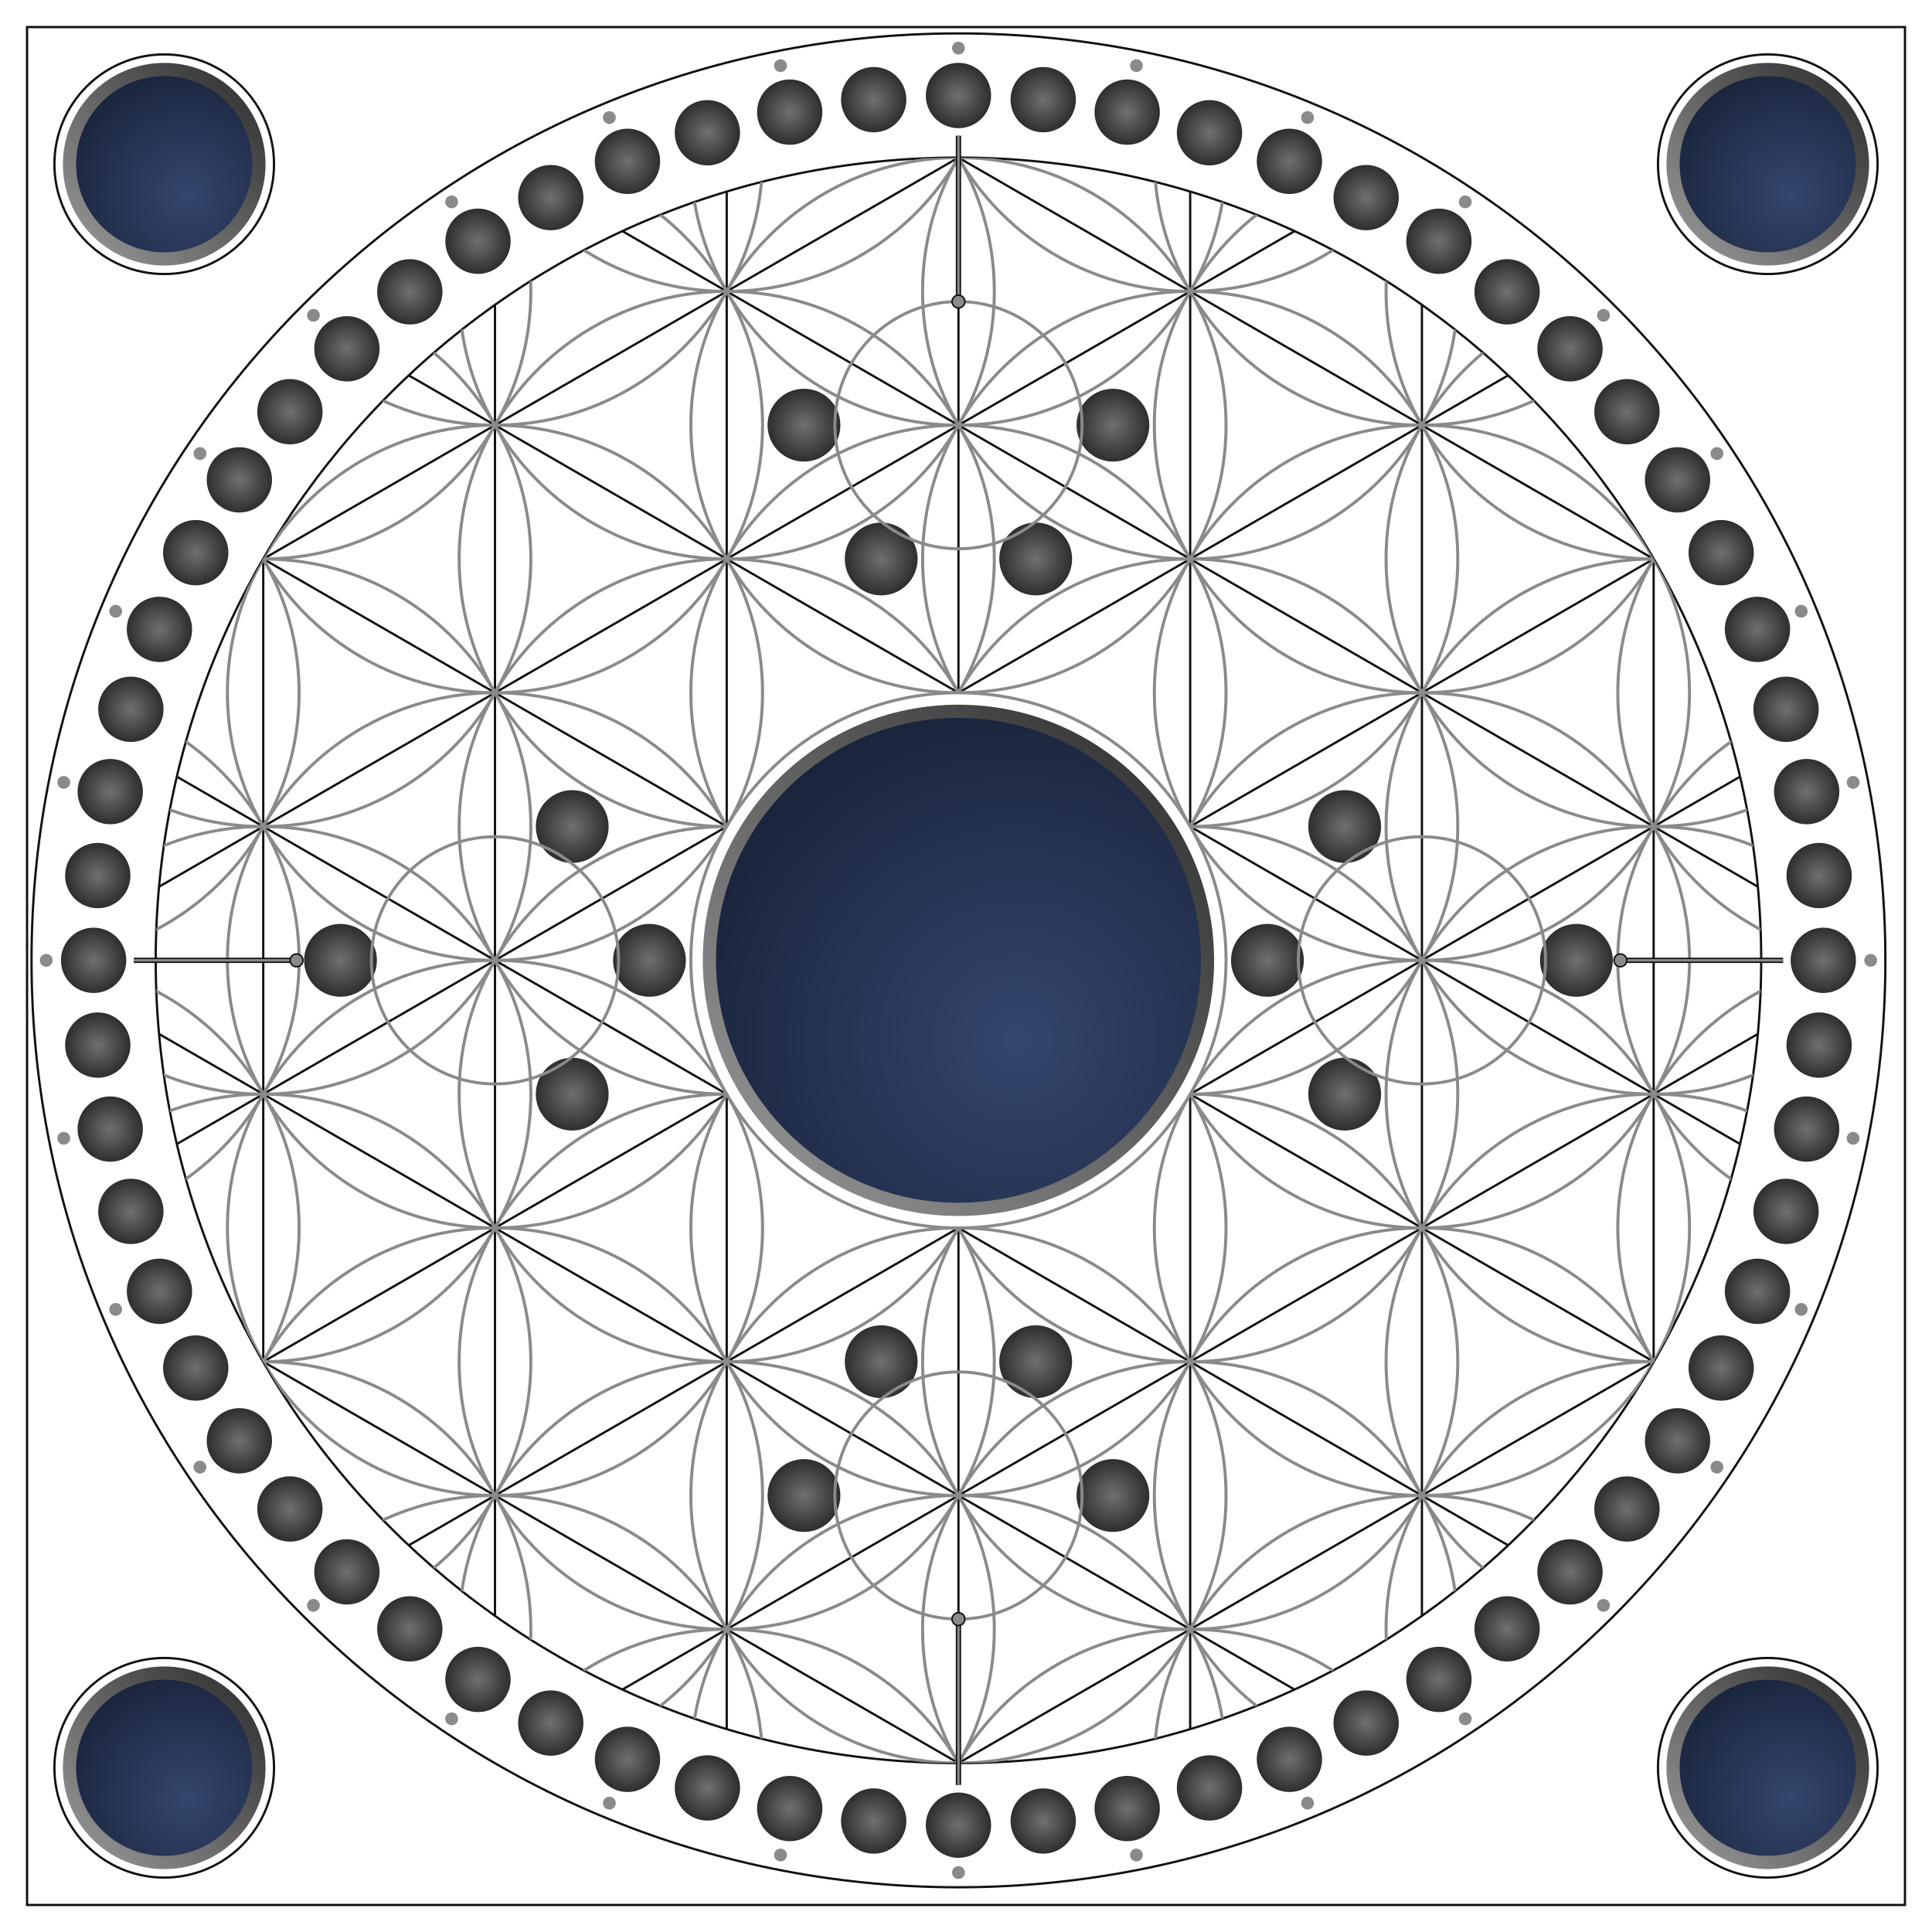
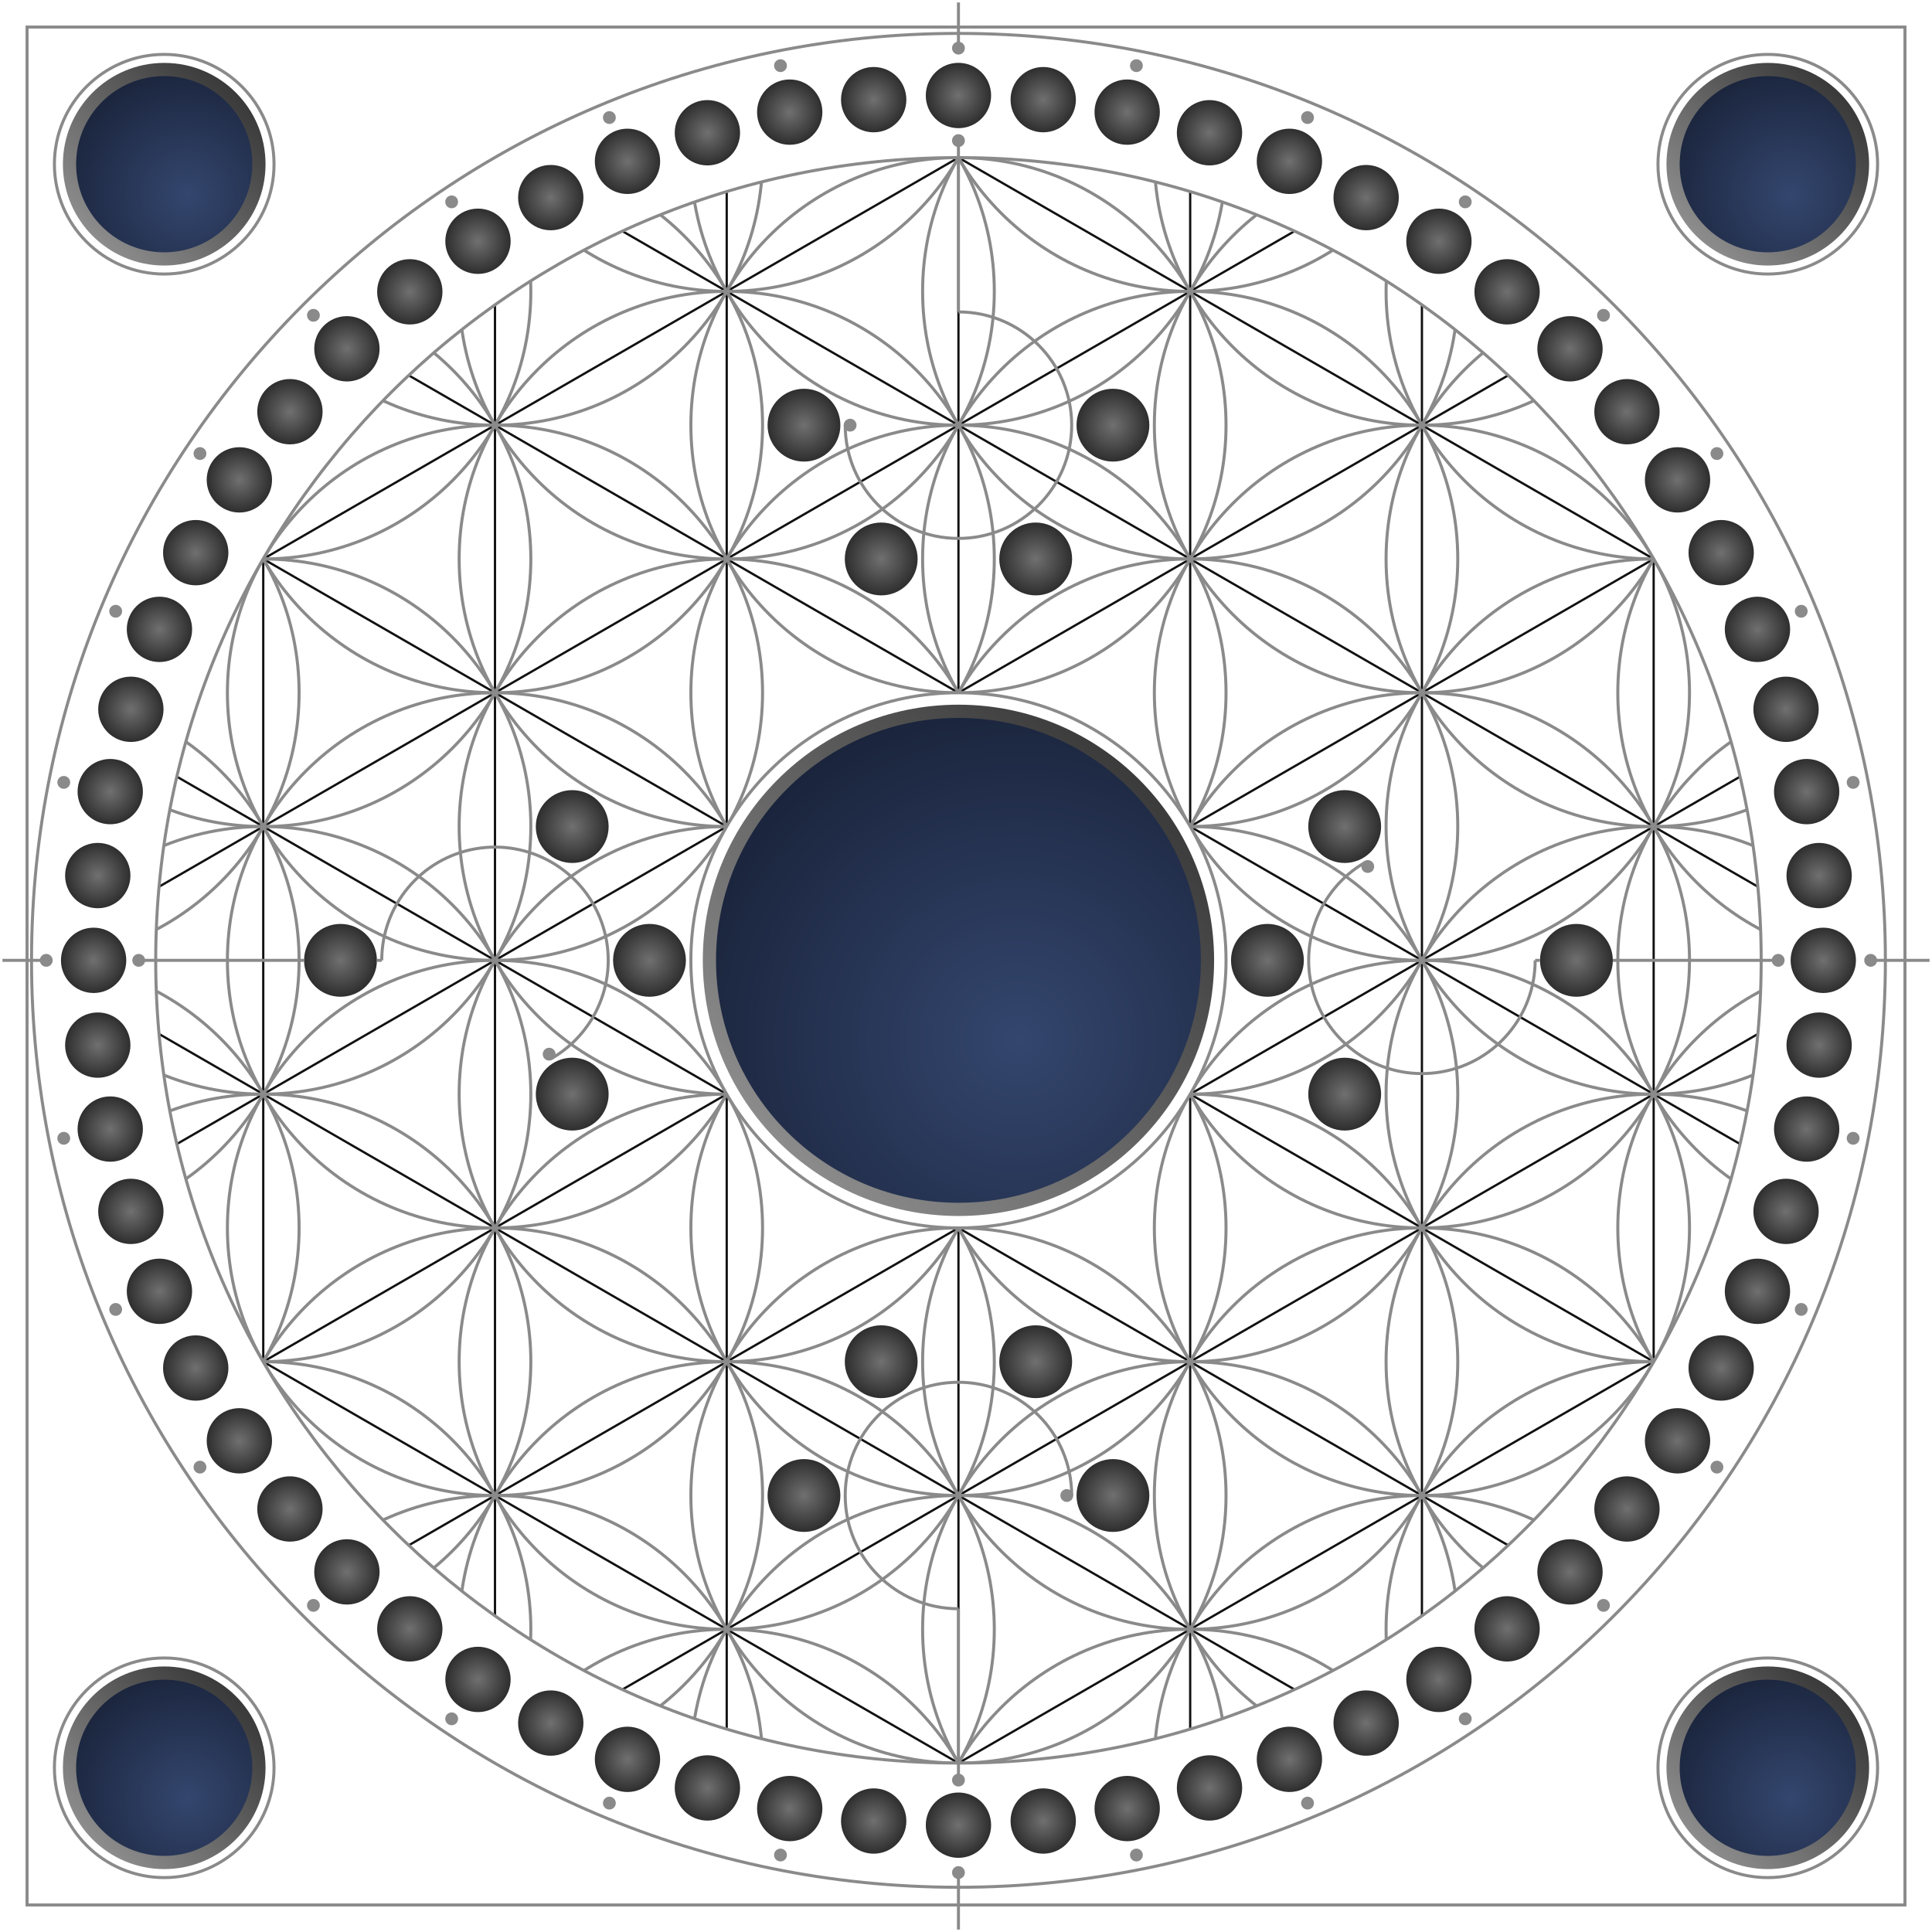
<svg xmlns="http://www.w3.org/2000/svg" width="1024" height="1024" viewBox="0 0 1024 1024">
  <defs>
    <clipPath id="pattern-clip">
      <circle cx="508" cy="509" r="425.47" />
    </clipPath>
    <clipPath id="ring-clip">
      <path clip-rule="evenodd" d="M 82.53 509 a 425.47 425.47 0 1 0 850.94 0 a 425.47 425.47 0 1 0 -850.94 0 Z M 366.18 509 a 141.82 141.82 0 1 0 283.65 0 a 141.82 141.82 0 1 0 -283.65 0 Z" />
    </clipPath>
    <radialGradient id="hole-fill" cx="0.5" cy="0.5" r="0.5">
      <stop offset="0" stop-color="#707070" />
      <stop offset="1" stop-color="#2e2e2e" />
    </radialGradient>
    <linearGradient id="hole-rim" x1="1" y1="0" x2="0" y2="1">
      <stop offset="0" stop-color="#2c2c2c" />
      <stop offset="1" stop-color="#9a9a9a" />
    </linearGradient>
    <radialGradient id="well-fill" cx="0.62" cy="0.66" r="0.85">
      <stop offset="0" stop-color="#34466e" />
      <stop offset="1" stop-color="#141c30" />
    </radialGradient>
  </defs>
  <g id="lattice-lines" clip-path="url(#ring-clip)" stroke="#111111" stroke-width="1.2" stroke-linecap="butt">
    <line x1="876.47" y1="-58.3" x2="876.47" y2="1076.3" />
    <line x1="753.65" y1="-58.3" x2="753.65" y2="1076.3" />
    <line x1="630.82" y1="-58.3" x2="630.82" y2="1076.3" />
    <line x1="508" y1="-58.3" x2="508" y2="1076.3" />
    <line x1="385.18" y1="-58.3" x2="385.18" y2="1076.3" />
    <line x1="262.35" y1="-58.3" x2="262.35" y2="1076.3" />
    <line x1="139.53" y1="-58.3" x2="139.53" y2="1076.3" />
    <line x1="200.94" y1="-93.75" x2="1183.53" y2="473.54" />
    <line x1="139.53" y1="12.62" x2="1122.12" y2="579.91" />
    <line x1="78.12" y1="118.98" x2="1060.7" y2="686.28" />
    <line x1="16.71" y1="225.35" x2="999.29" y2="792.65" />
    <line x1="-44.7" y1="331.72" x2="937.88" y2="899.02" />
    <line x1="-106.12" y1="438.09" x2="876.47" y2="1005.38" />
    <line x1="-167.53" y1="544.46" x2="815.06" y2="1111.75" />
    <line x1="-167.53" y1="473.54" x2="815.06" y2="-93.75" />
    <line x1="-106.12" y1="579.91" x2="876.47" y2="12.62" />
    <line x1="-44.7" y1="686.28" x2="937.88" y2="118.98" />
    <line x1="16.71" y1="792.65" x2="999.29" y2="225.35" />
    <line x1="78.12" y1="899.02" x2="1060.7" y2="331.72" />
    <line x1="139.53" y1="1005.38" x2="1122.12" y2="438.09" />
    <line x1="200.94" y1="1111.75" x2="1183.53" y2="544.46" />
  </g>
-   <g id="rings" fill="none" stroke="#111111" stroke-width="1.2">
+   <g id="rings" fill="none" stroke="#8a8a8a" stroke-width="1.6">
    <circle cx="508" cy="509" r="425.47" />
    <circle cx="508" cy="509" r="491.29" />
    <rect x="14.34" y="14.34" width="995.33" height="995.33" />
  </g>
  <g id="wells">
    <circle cx="508" cy="509" r="132" fill="url(#well-fill)" stroke="url(#hole-rim)" stroke-width="7" />
-     <circle cx="936.96" cy="936.96" r="58.2" fill="none" stroke="#111111" stroke-width="1.2" />
+     <circle cx="936.96" cy="936.96" r="58.2" fill="none" stroke="#8a8a8a" stroke-width="1.6" />
    <circle cx="936.96" cy="936.96" r="50.2" fill="url(#well-fill)" stroke="url(#hole-rim)" stroke-width="7" />
-     <circle cx="87.04" cy="936.96" r="58.2" fill="none" stroke="#111111" stroke-width="1.2" />
+     <circle cx="87.04" cy="936.96" r="58.2" fill="none" stroke="#8a8a8a" stroke-width="1.6" />
    <circle cx="87.04" cy="936.96" r="50.2" fill="url(#well-fill)" stroke="url(#hole-rim)" stroke-width="7" />
-     <circle cx="87.04" cy="87.04" r="58.2" fill="none" stroke="#111111" stroke-width="1.2" />
+     <circle cx="87.04" cy="87.04" r="58.2" fill="none" stroke="#8a8a8a" stroke-width="1.6" />
    <circle cx="87.04" cy="87.04" r="50.2" fill="url(#well-fill)" stroke="url(#hole-rim)" stroke-width="7" />
-     <circle cx="936.96" cy="87.04" r="58.2" fill="none" stroke="#111111" stroke-width="1.2" />
+     <circle cx="936.96" cy="87.04" r="58.2" fill="none" stroke="#8a8a8a" stroke-width="1.6" />
    <circle cx="936.96" cy="87.04" r="50.2" fill="url(#well-fill)" stroke="url(#hole-rim)" stroke-width="7" />
  </g>
  <g id="track-holes">
    <circle cx="508" cy="967.38" r="17.31" fill="url(#hole-fill)" />
    <circle cx="463.07" cy="965.18" r="17.31" fill="url(#hole-fill)" />
    <circle cx="418.57" cy="958.57" r="17.31" fill="url(#hole-fill)" />
    <circle cx="374.94" cy="947.64" r="17.31" fill="url(#hole-fill)" />
    <circle cx="332.58" cy="932.49" r="17.31" fill="url(#hole-fill)" />
    <circle cx="291.92" cy="913.26" r="17.31" fill="url(#hole-fill)" />
    <circle cx="253.34" cy="890.13" r="17.31" fill="url(#hole-fill)" />
    <circle cx="217.21" cy="863.33" r="17.31" fill="url(#hole-fill)" />
    <circle cx="183.87" cy="833.13" r="17.31" fill="url(#hole-fill)" />
    <circle cx="153.67" cy="799.79" r="17.31" fill="url(#hole-fill)" />
    <circle cx="126.87" cy="763.66" r="17.31" fill="url(#hole-fill)" />
    <circle cx="103.74" cy="725.08" r="17.31" fill="url(#hole-fill)" />
    <circle cx="84.51" cy="684.42" r="17.31" fill="url(#hole-fill)" />
    <circle cx="69.36" cy="642.06" r="17.31" fill="url(#hole-fill)" />
    <circle cx="58.43" cy="598.43" r="17.31" fill="url(#hole-fill)" />
    <circle cx="51.82" cy="553.93" r="17.31" fill="url(#hole-fill)" />
    <circle cx="49.62" cy="509" r="17.31" fill="url(#hole-fill)" />
    <circle cx="51.82" cy="464.07" r="17.31" fill="url(#hole-fill)" />
    <circle cx="58.43" cy="419.57" r="17.31" fill="url(#hole-fill)" />
    <circle cx="69.36" cy="375.94" r="17.31" fill="url(#hole-fill)" />
    <circle cx="84.51" cy="333.58" r="17.31" fill="url(#hole-fill)" />
    <circle cx="103.74" cy="292.92" r="17.31" fill="url(#hole-fill)" />
    <circle cx="126.87" cy="254.34" r="17.31" fill="url(#hole-fill)" />
    <circle cx="153.67" cy="218.21" r="17.31" fill="url(#hole-fill)" />
    <circle cx="183.87" cy="184.87" r="17.31" fill="url(#hole-fill)" />
    <circle cx="217.21" cy="154.67" r="17.31" fill="url(#hole-fill)" />
    <circle cx="253.34" cy="127.87" r="17.31" fill="url(#hole-fill)" />
    <circle cx="291.92" cy="104.74" r="17.31" fill="url(#hole-fill)" />
    <circle cx="332.58" cy="85.51" r="17.31" fill="url(#hole-fill)" />
    <circle cx="374.94" cy="70.36" r="17.31" fill="url(#hole-fill)" />
    <circle cx="418.57" cy="59.43" r="17.31" fill="url(#hole-fill)" />
    <circle cx="463.07" cy="52.82" r="17.31" fill="url(#hole-fill)" />
    <circle cx="508" cy="50.62" r="17.31" fill="url(#hole-fill)" />
    <circle cx="552.93" cy="52.82" r="17.31" fill="url(#hole-fill)" />
    <circle cx="597.43" cy="59.43" r="17.31" fill="url(#hole-fill)" />
    <circle cx="641.06" cy="70.36" r="17.31" fill="url(#hole-fill)" />
    <circle cx="683.42" cy="85.51" r="17.31" fill="url(#hole-fill)" />
    <circle cx="724.08" cy="104.74" r="17.31" fill="url(#hole-fill)" />
    <circle cx="762.66" cy="127.87" r="17.31" fill="url(#hole-fill)" />
    <circle cx="798.79" cy="154.67" r="17.31" fill="url(#hole-fill)" />
    <circle cx="832.13" cy="184.87" r="17.31" fill="url(#hole-fill)" />
    <circle cx="862.33" cy="218.21" r="17.31" fill="url(#hole-fill)" />
    <circle cx="889.13" cy="254.34" r="17.31" fill="url(#hole-fill)" />
    <circle cx="912.26" cy="292.92" r="17.31" fill="url(#hole-fill)" />
    <circle cx="931.49" cy="333.58" r="17.31" fill="url(#hole-fill)" />
    <circle cx="946.64" cy="375.94" r="17.31" fill="url(#hole-fill)" />
    <circle cx="957.57" cy="419.57" r="17.31" fill="url(#hole-fill)" />
    <circle cx="964.18" cy="464.07" r="17.31" fill="url(#hole-fill)" />
    <circle cx="966.38" cy="509" r="17.31" fill="url(#hole-fill)" />
    <circle cx="964.18" cy="553.93" r="17.31" fill="url(#hole-fill)" />
    <circle cx="957.57" cy="598.43" r="17.31" fill="url(#hole-fill)" />
    <circle cx="946.64" cy="642.06" r="17.31" fill="url(#hole-fill)" />
    <circle cx="931.49" cy="684.42" r="17.31" fill="url(#hole-fill)" />
    <circle cx="912.26" cy="725.08" r="17.31" fill="url(#hole-fill)" />
    <circle cx="889.13" cy="763.66" r="17.31" fill="url(#hole-fill)" />
    <circle cx="862.33" cy="799.79" r="17.31" fill="url(#hole-fill)" />
    <circle cx="832.13" cy="833.13" r="17.31" fill="url(#hole-fill)" />
    <circle cx="798.79" cy="863.33" r="17.31" fill="url(#hole-fill)" />
    <circle cx="762.66" cy="890.13" r="17.31" fill="url(#hole-fill)" />
    <circle cx="724.08" cy="913.26" r="17.31" fill="url(#hole-fill)" />
    <circle cx="683.42" cy="932.49" r="17.31" fill="url(#hole-fill)" />
    <circle cx="641.06" cy="947.64" r="17.31" fill="url(#hole-fill)" />
    <circle cx="597.43" cy="958.57" r="17.31" fill="url(#hole-fill)" />
    <circle cx="552.93" cy="965.18" r="17.31" fill="url(#hole-fill)" />
  </g>
  <g id="house-holes">
    <circle cx="426.12" cy="792.65" r="19.3" fill="url(#hole-fill)" />
    <circle cx="467.06" cy="721.74" r="19.3" fill="url(#hole-fill)" />
    <circle cx="548.94" cy="721.74" r="19.3" fill="url(#hole-fill)" />
    <circle cx="589.88" cy="792.65" r="19.3" fill="url(#hole-fill)" />
    <circle cx="180.47" cy="509" r="19.3" fill="url(#hole-fill)" />
    <circle cx="303.29" cy="438.09" r="19.3" fill="url(#hole-fill)" />
    <circle cx="344.24" cy="509" r="19.3" fill="url(#hole-fill)" />
    <circle cx="303.29" cy="579.91" r="19.3" fill="url(#hole-fill)" />
    <circle cx="589.88" cy="225.35" r="19.3" fill="url(#hole-fill)" />
    <circle cx="548.94" cy="296.26" r="19.3" fill="url(#hole-fill)" />
    <circle cx="467.06" cy="296.26" r="19.3" fill="url(#hole-fill)" />
    <circle cx="426.12" cy="225.35" r="19.3" fill="url(#hole-fill)" />
    <circle cx="835.53" cy="509" r="19.3" fill="url(#hole-fill)" />
    <circle cx="712.71" cy="579.91" r="19.3" fill="url(#hole-fill)" />
    <circle cx="671.76" cy="509" r="19.3" fill="url(#hole-fill)" />
    <circle cx="712.71" cy="438.09" r="19.3" fill="url(#hole-fill)" />
  </g>
  <g id="counting-dots" fill="#8a8a8a">
    <circle cx="508" cy="992.49" r="3.4" />
    <circle cx="413.68" cy="983.2" r="3.4" />
    <circle cx="322.98" cy="955.69" r="3.4" />
    <circle cx="239.39" cy="911.01" r="3.4" />
    <circle cx="166.12" cy="850.88" r="3.4" />
    <circle cx="105.99" cy="777.61" r="3.4" />
    <circle cx="61.31" cy="694.02" r="3.4" />
    <circle cx="33.8" cy="603.32" r="3.4" />
    <circle cx="24.51" cy="509" r="3.4" />
    <circle cx="33.8" cy="414.68" r="3.4" />
    <circle cx="61.31" cy="323.98" r="3.4" />
    <circle cx="105.99" cy="240.39" r="3.4" />
    <circle cx="166.12" cy="167.12" r="3.4" />
    <circle cx="239.39" cy="106.99" r="3.4" />
    <circle cx="322.98" cy="62.31" r="3.4" />
    <circle cx="413.68" cy="34.8" r="3.4" />
    <circle cx="508" cy="25.51" r="3.4" />
    <circle cx="602.32" cy="34.8" r="3.4" />
    <circle cx="693.02" cy="62.31" r="3.4" />
    <circle cx="776.61" cy="106.99" r="3.4" />
    <circle cx="849.88" cy="167.12" r="3.4" />
    <circle cx="910.01" cy="240.39" r="3.4" />
    <circle cx="954.69" cy="323.98" r="3.4" />
    <circle cx="982.2" cy="414.68" r="3.4" />
    <circle cx="991.49" cy="509" r="3.4" />
    <circle cx="982.2" cy="603.32" r="3.4" />
    <circle cx="954.69" cy="694.02" r="3.4" />
    <circle cx="910.01" cy="777.61" r="3.4" />
    <circle cx="849.88" cy="850.88" r="3.4" />
    <circle cx="776.61" cy="911.01" r="3.4" />
    <circle cx="693.02" cy="955.69" r="3.4" />
    <circle cx="602.32" cy="983.2" r="3.4" />
  </g>
  <g id="outer-circles" clip-path="url(#ring-clip)" fill="none" stroke="#8a8a8a" stroke-width="1.6">
    <circle cx="16.71" cy="367.18" r="141.82" />
    <circle cx="16.71" cy="509" r="141.82" />
    <circle cx="16.71" cy="650.82" r="141.82" />
    <circle cx="139.53" cy="154.44" r="141.82" />
    <circle cx="139.53" cy="863.56" r="141.82" />
    <circle cx="262.35" cy="83.53" r="141.82" />
    <circle cx="262.35" cy="934.47" r="141.82" />
    <circle cx="385.18" cy="12.62" r="141.82" />
    <circle cx="385.18" cy="1005.38" r="141.82" />
    <circle cx="630.82" cy="12.62" r="141.82" />
    <circle cx="630.82" cy="1005.38" r="141.82" />
    <circle cx="753.65" cy="83.53" r="141.82" />
    <circle cx="753.65" cy="934.47" r="141.82" />
    <circle cx="876.47" cy="154.44" r="141.82" />
    <circle cx="876.47" cy="863.56" r="141.82" />
    <circle cx="999.29" cy="367.18" r="141.82" />
    <circle cx="999.29" cy="509" r="141.82" />
    <circle cx="999.29" cy="650.82" r="141.82" />
  </g>
  <g id="flower-circles" clip-path="url(#ring-clip)" fill="none" stroke="#8a8a8a" stroke-width="1.6">
    <circle cx="139.53" cy="296.26" r="141.82" />
    <circle cx="139.53" cy="438.09" r="141.82" />
    <circle cx="139.53" cy="579.91" r="141.82" />
    <circle cx="139.53" cy="721.74" r="141.82" />
    <circle cx="262.35" cy="225.35" r="141.82" />
    <circle cx="262.35" cy="367.18" r="141.82" />
    <circle cx="262.35" cy="509" r="141.82" />
    <circle cx="262.35" cy="650.82" r="141.82" />
    <circle cx="262.35" cy="792.65" r="141.82" />
    <circle cx="385.18" cy="154.44" r="141.82" />
    <circle cx="385.18" cy="296.26" r="141.82" />
    <circle cx="385.18" cy="438.09" r="141.82" />
    <circle cx="385.18" cy="579.91" r="141.82" />
    <circle cx="385.18" cy="721.74" r="141.82" />
    <circle cx="385.18" cy="863.56" r="141.82" />
    <circle cx="508" cy="83.53" r="141.82" />
    <circle cx="508" cy="225.35" r="141.82" />
    <circle cx="508" cy="367.18" r="141.82" />
    <circle cx="508" cy="650.82" r="141.82" />
    <circle cx="508" cy="792.65" r="141.82" />
    <circle cx="508" cy="934.47" r="141.82" />
    <circle cx="630.82" cy="154.44" r="141.82" />
    <circle cx="630.82" cy="296.26" r="141.82" />
    <circle cx="630.82" cy="438.09" r="141.82" />
    <circle cx="630.82" cy="579.91" r="141.82" />
    <circle cx="630.82" cy="721.74" r="141.82" />
    <circle cx="630.82" cy="863.56" r="141.82" />
    <circle cx="753.65" cy="225.35" r="141.82" />
    <circle cx="753.65" cy="367.18" r="141.82" />
    <circle cx="753.65" cy="509" r="141.82" />
    <circle cx="753.65" cy="650.82" r="141.82" />
    <circle cx="753.65" cy="792.65" r="141.82" />
    <circle cx="876.47" cy="296.26" r="141.82" />
    <circle cx="876.47" cy="438.09" r="141.82" />
    <circle cx="876.47" cy="579.91" r="141.82" />
    <circle cx="876.47" cy="721.74" r="141.82" />
  </g>
  <g id="house-rings" fill="none" stroke="#8a8a8a" stroke-width="1.6">
-     <circle cx="508" cy="792.65" r="65.51" />
-     <circle cx="262.35" cy="509" r="65.51" />
-     <circle cx="508" cy="225.35" r="65.51" />
-     <circle cx="753.65" cy="509" r="65.51" />
-   </g>
-   <g id="house-paths" stroke-linecap="butt">
-     <line x1="508" y1="946.08" x2="508" y2="858.15" stroke="#111111" stroke-width="2.8" />
-     <line x1="508" y1="946.08" x2="508" y2="858.15" stroke="#8a8a8a" stroke-width="1.3" />
-     <circle cx="508" cy="858.15" r="3.4" fill="#8a8a8a" stroke="#111111" stroke-width="0.8" />
-     <line x1="70.92" y1="509" x2="157.17" y2="509" stroke="#111111" stroke-width="2.8" />
-     <line x1="70.92" y1="509" x2="157.17" y2="509" stroke="#8a8a8a" stroke-width="1.3" />
-     <circle cx="157.17" cy="509" r="3.4" fill="#8a8a8a" stroke="#111111" stroke-width="0.8" />
-     <line x1="508" y1="71.92" x2="508" y2="159.85" stroke="#111111" stroke-width="2.8" />
-     <line x1="508" y1="71.92" x2="508" y2="159.85" stroke="#8a8a8a" stroke-width="1.3" />
-     <circle cx="508" cy="159.85" r="3.4" fill="#8a8a8a" stroke="#111111" stroke-width="0.8" />
-     <line x1="945.08" y1="509" x2="858.83" y2="509" stroke="#111111" stroke-width="2.8" />
-     <line x1="945.08" y1="509" x2="858.83" y2="509" stroke="#8a8a8a" stroke-width="1.3" />
-     <circle cx="858.83" cy="509" r="3.4" fill="#8a8a8a" stroke="#111111" stroke-width="0.8" />
+     <path d="M 508 852.67 A 60.02 60.02 0 1 1 568.02 792.65" />
+     <path d="M 202.33 509 A 60.02 60.02 0 1 1 292.36 560.98" />
+     <path d="M 508 165.33 A 60.02 60.02 0 1 1 447.98 225.35" />
+     <path d="M 813.67 509 A 60.02 60.02 0 1 1 723.64 457.02" />
+   </g>
+   <g id="house-paths" stroke="#8a8a8a" stroke-width="1.6" stroke-linecap="butt">
+     <line x1="508" y1="1022.7" x2="508" y2="992.49" />
+     <line x1="508" y1="946.08" x2="508" y2="852.67" />
+     <line x1="1.3" y1="509" x2="24.51" y2="509" />
+     <line x1="70.92" y1="509" x2="161.17" y2="509" />
+     <line x1="199.77" y1="509" x2="202.33" y2="509" />
+     <line x1="508" y1="1.3" x2="508" y2="25.51" />
+     <line x1="508" y1="71.92" x2="508" y2="165.33" />
+     <line x1="1022.7" y1="509" x2="991.49" y2="509" />
+     <line x1="945.08" y1="509" x2="854.83" y2="509" />
+     <line x1="816.23" y1="509" x2="813.67" y2="509" />
+   </g>
+   <g id="house-dots" fill="#8a8a8a">
+     <circle cx="508" cy="943.48" r="3.4" />
+     <circle cx="565.42" cy="792.65" r="3.4" />
+     <circle cx="73.52" cy="509" r="3.4" />
+     <circle cx="291.06" cy="558.73" r="3.4" />
+     <circle cx="508" cy="74.52" r="3.4" />
+     <circle cx="450.58" cy="225.35" r="3.4" />
+     <circle cx="942.48" cy="509" r="3.4" />
+     <circle cx="724.94" cy="459.27" r="3.4" />
  </g>
  <g id="center-boundary" fill="none" stroke="#8a8a8a" stroke-width="1.6">
    <circle cx="508" cy="509" r="141.82" />
  </g>
</svg>
